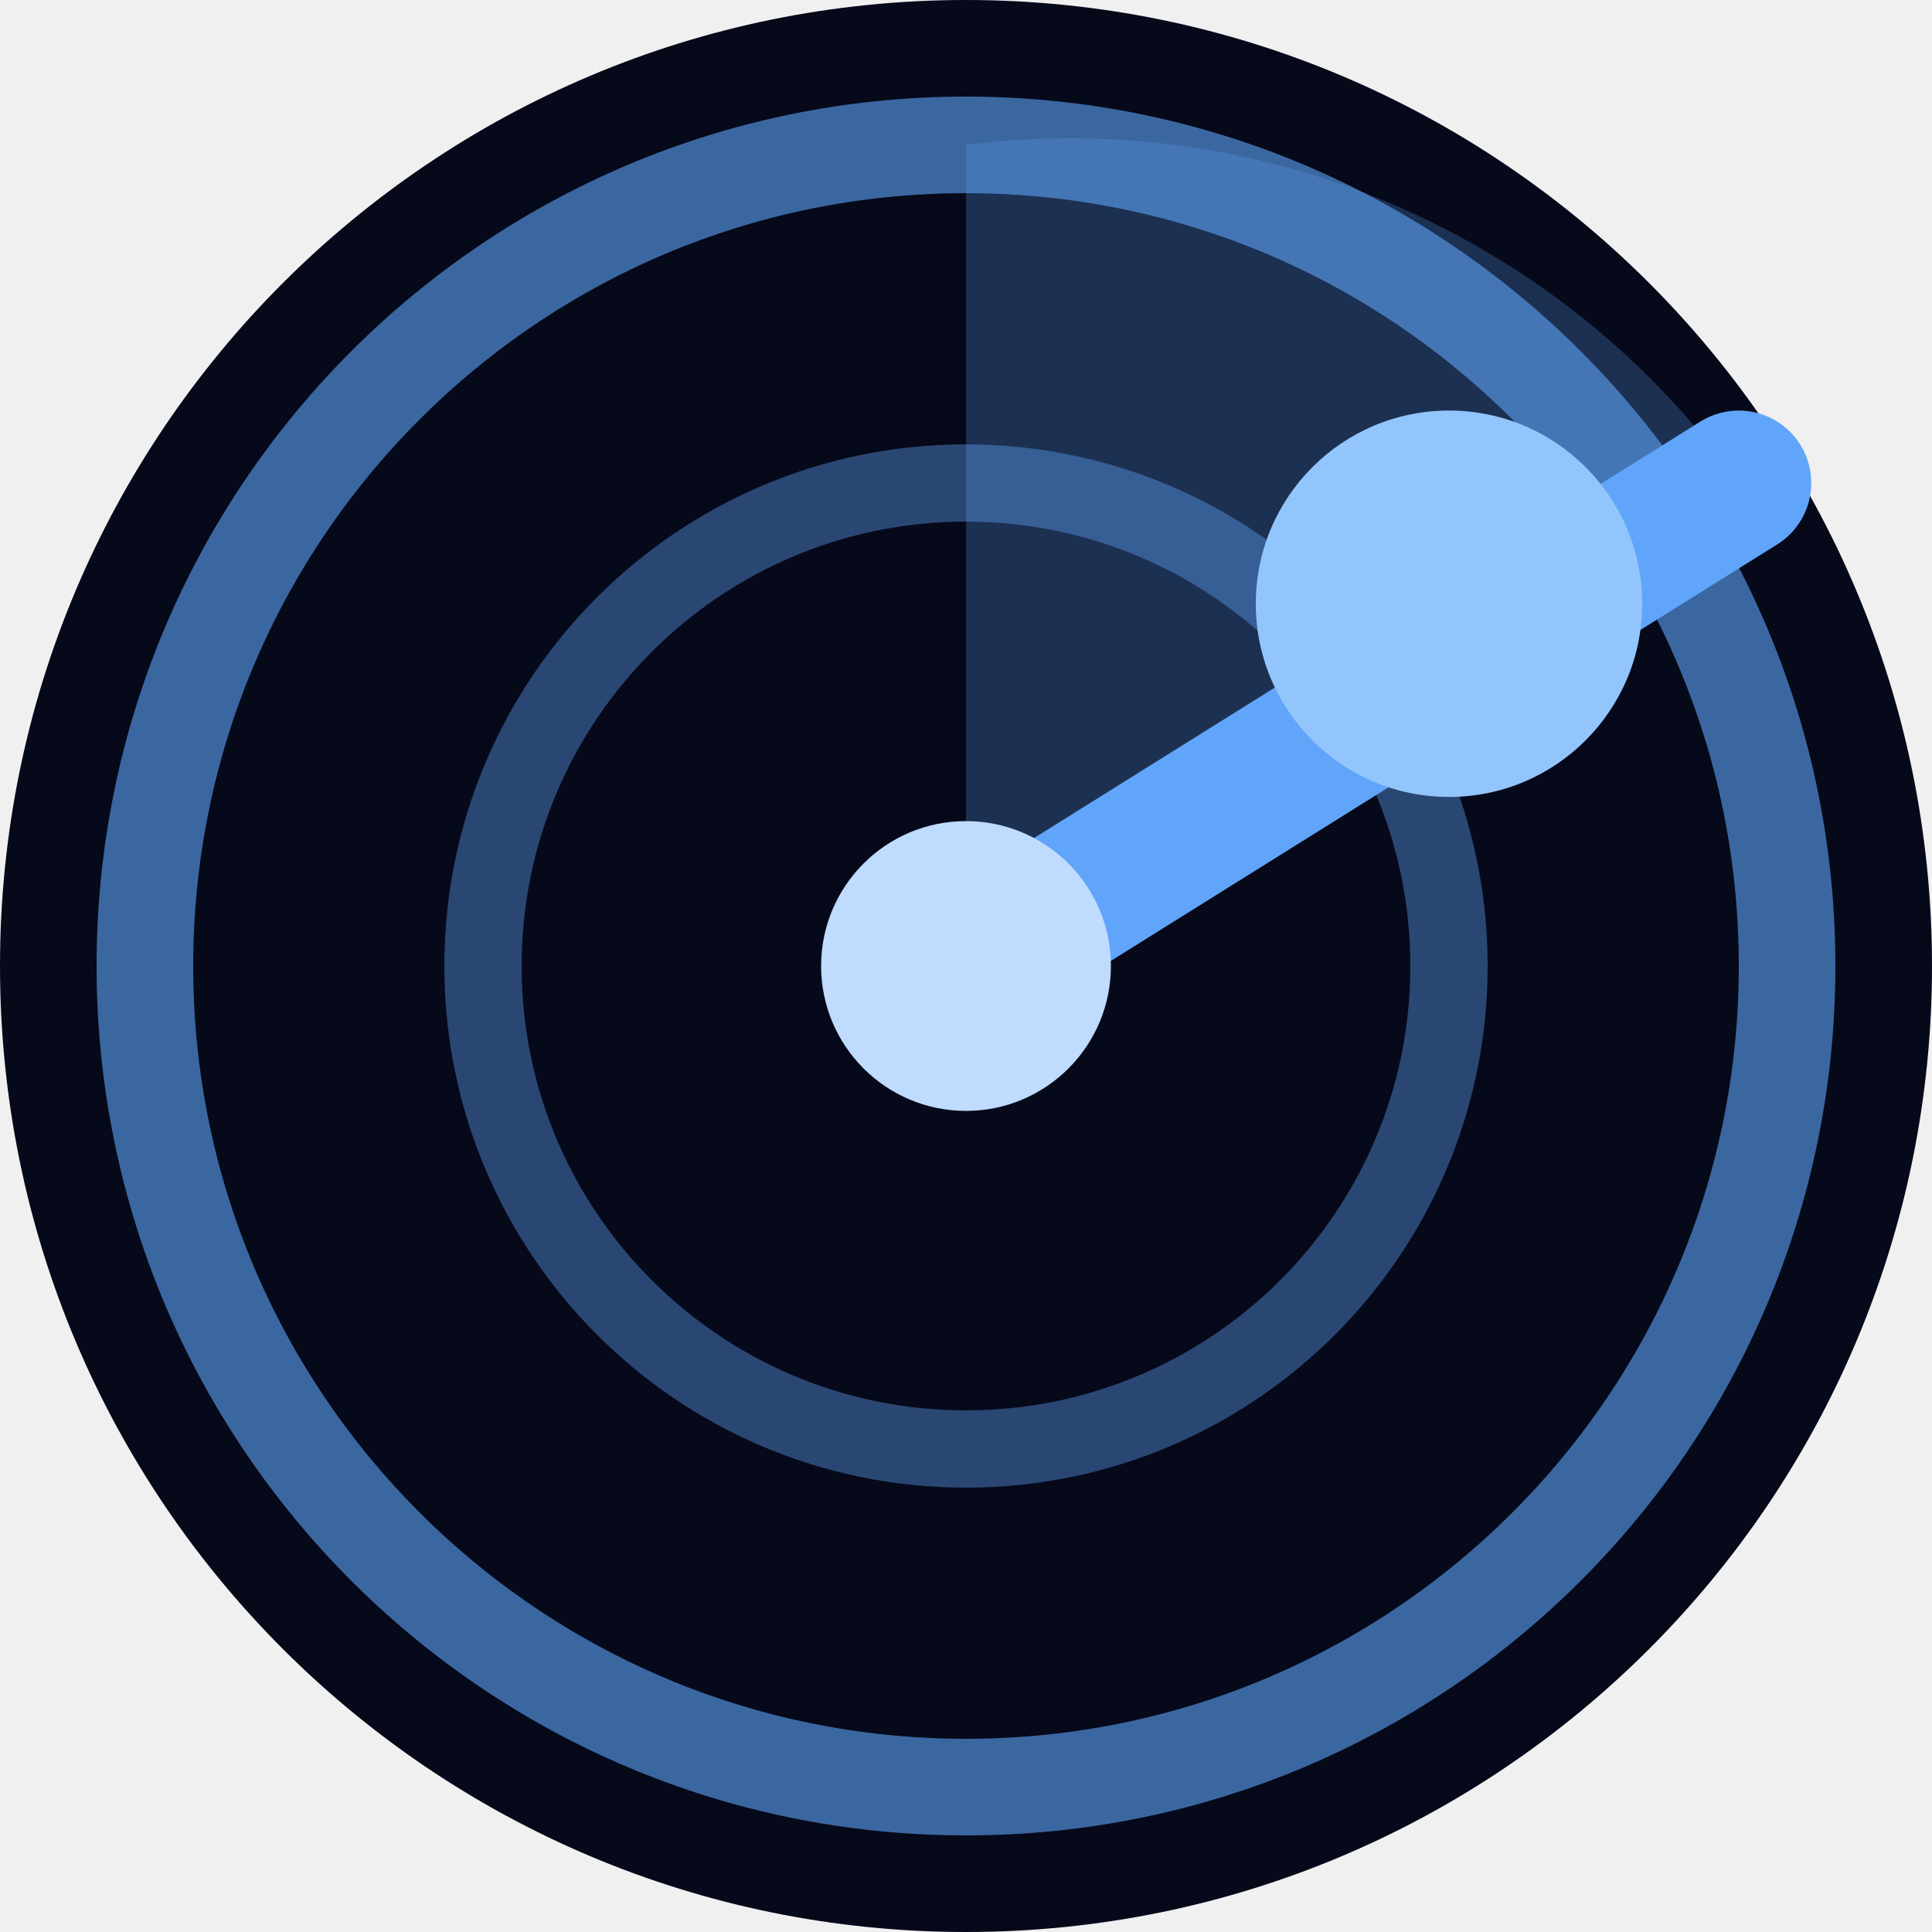
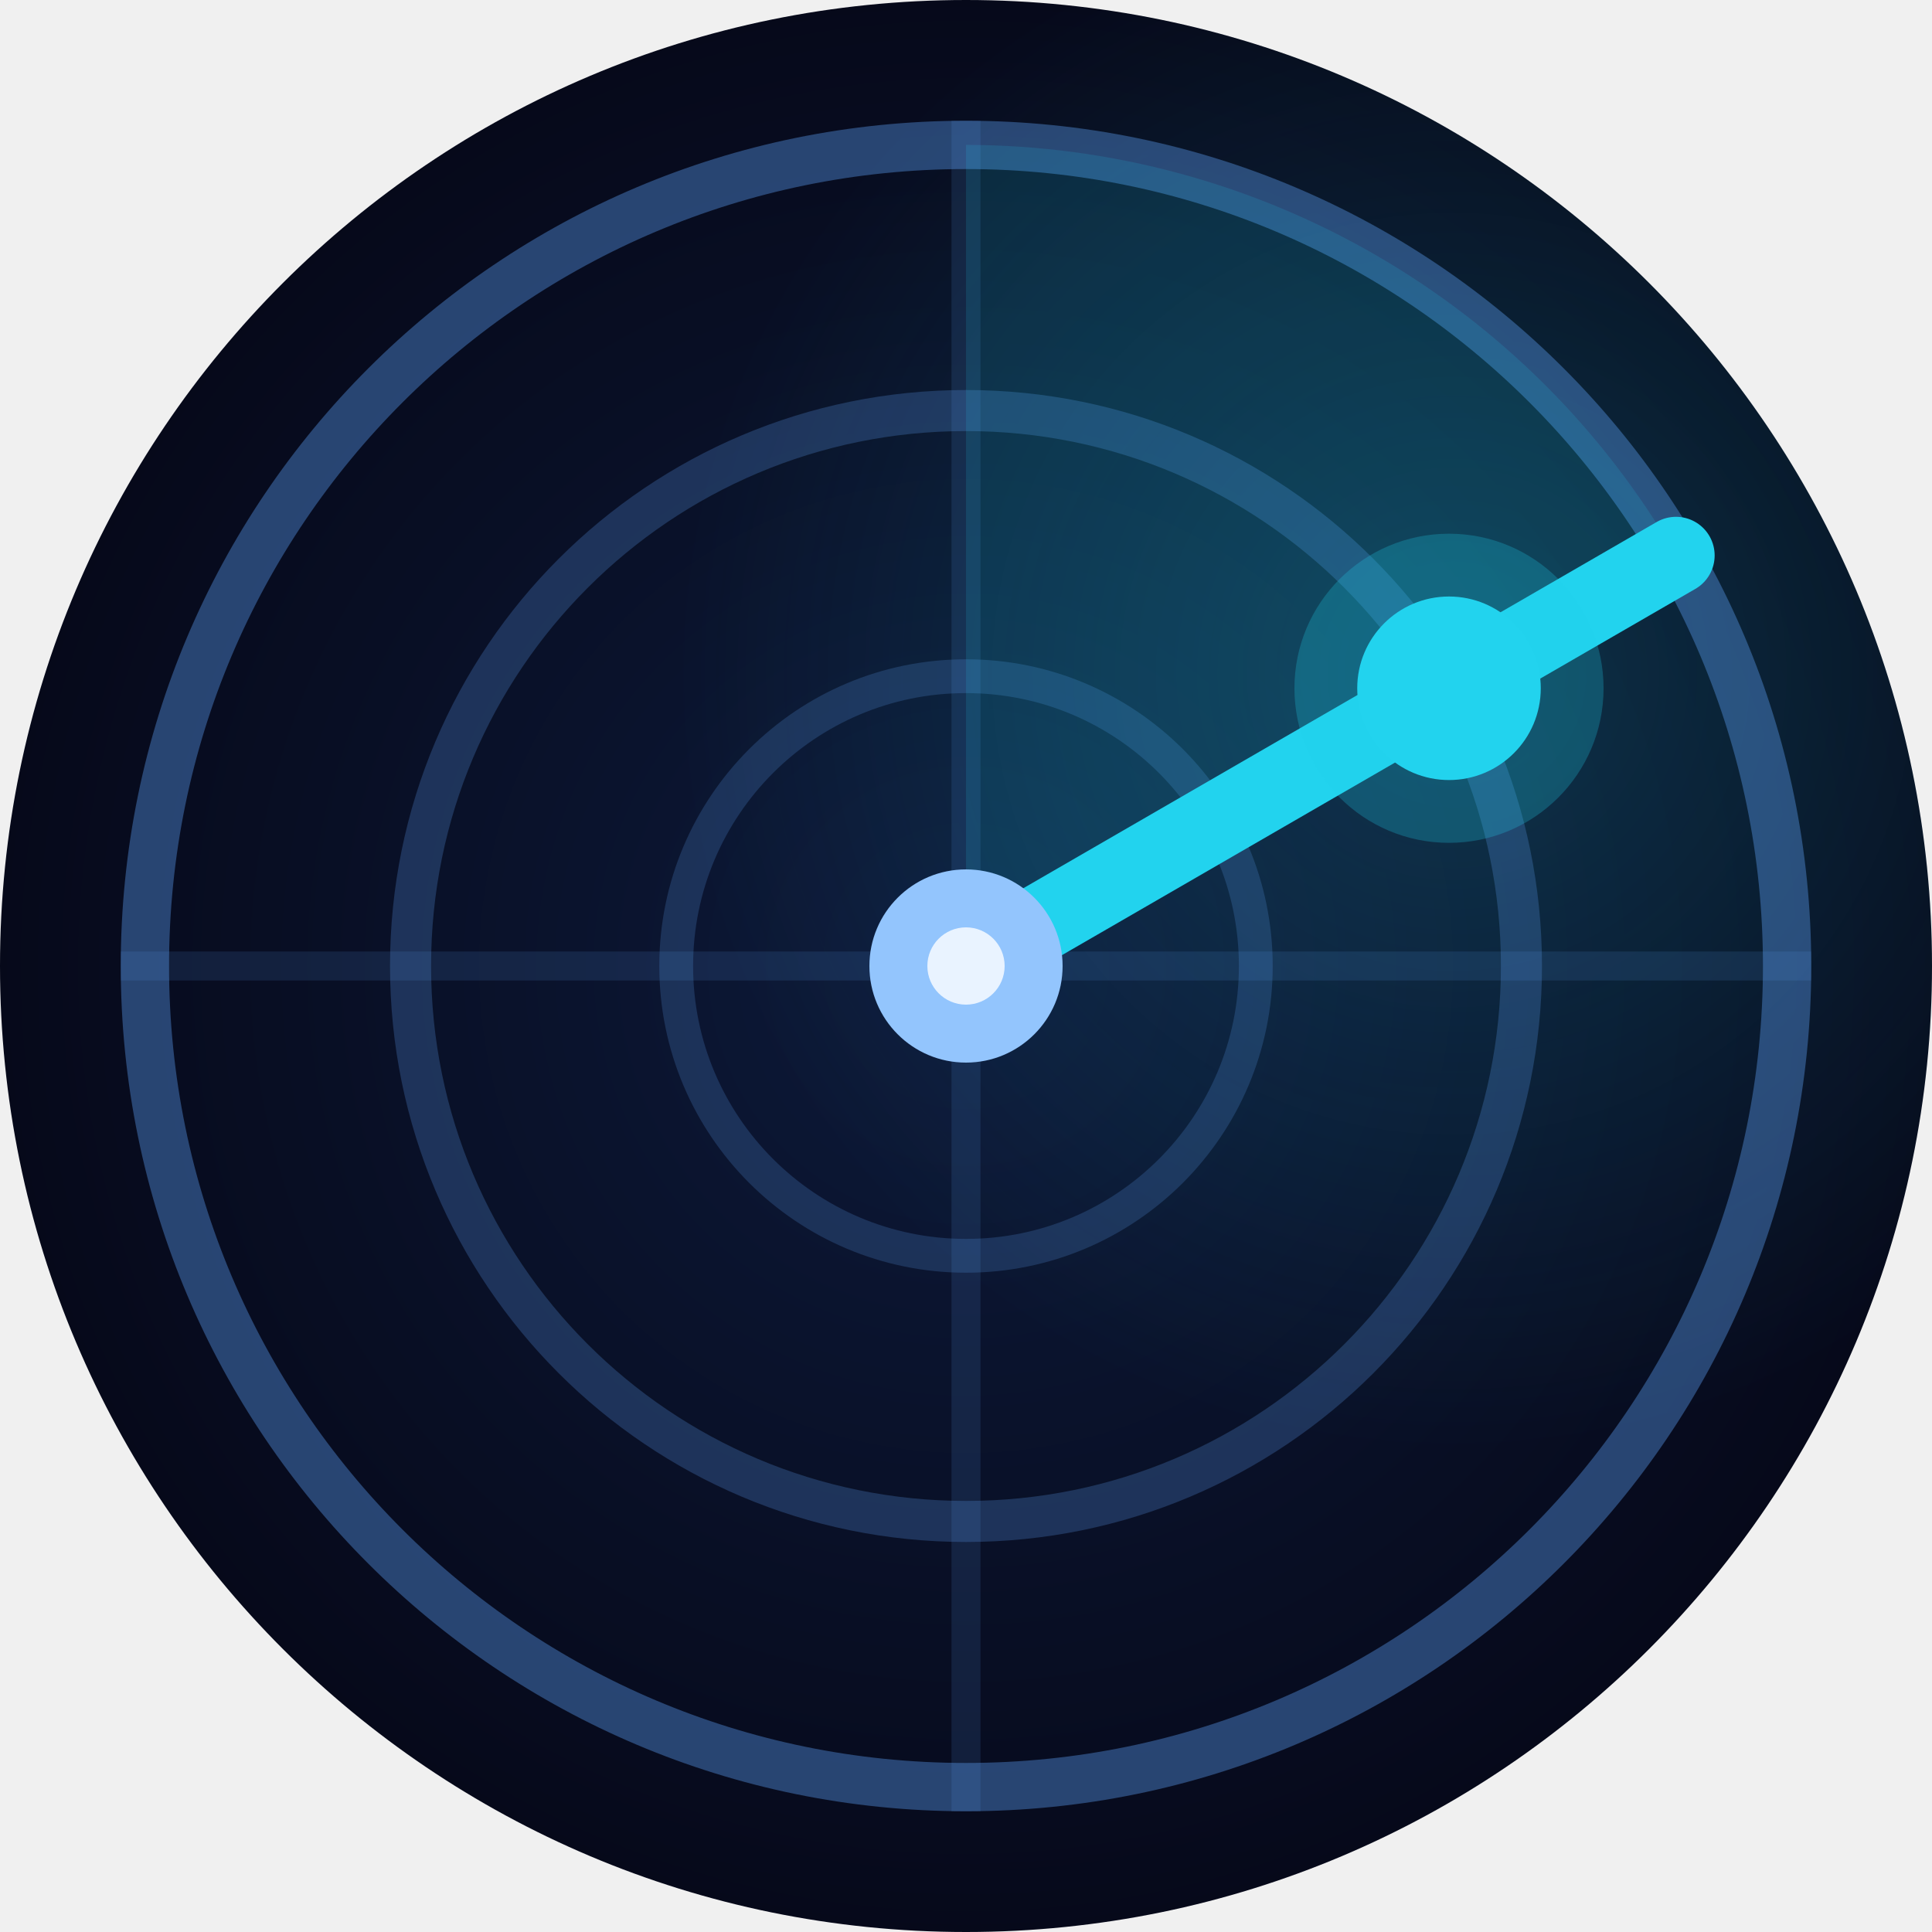
<svg xmlns="http://www.w3.org/2000/svg" viewBox="0 0 40 40" fill="none">
-   <circle cx="20" cy="20" r="20" fill="#06091a" />
-   <circle cx="20" cy="20" r="17" stroke="#60a5fa" stroke-opacity=".6" stroke-width="2" />
-   <circle cx="20" cy="20" r="10" stroke="#60a5fa" stroke-opacity=".4" stroke-width="1.6" />
-   <path d="M20 20 L36 10 A17 17 0 0 0 20 3 Z" fill="#60a5fa" fill-opacity=".25" />
-   <line x1="20" y1="20" x2="36" y2="10" stroke="#60a5fa" stroke-width="3" stroke-linecap="round" />
-   <circle cx="30" cy="12.5" r="4" fill="#93c5fd" />
-   <circle cx="20" cy="20" r="3" fill="#bfdbfe" />
+   <defs>
+     <radialGradient id="bg" cx="50%" cy="50%" r="50%">
+       <stop offset="0%" stop-color="#0d1a3a" />
+       <stop offset="100%" stop-color="#06091a" />
+     </radialGradient>
+     <radialGradient id="glow" cx="75%" cy="35%" r="40%">
+       <stop offset="0%" stop-color="#22d3ee" stop-opacity=".18" />
+       <stop offset="100%" stop-color="#22d3ee" stop-opacity="0" />
+     </radialGradient>
+   </defs>
+   <circle cx="20" cy="20" r="20" fill="url(#bg)" />
+   <circle cx="20" cy="20" r="20" fill="url(#glow)" />
+   <circle cx="20" cy="20" r="17" stroke="#60a5fa" stroke-opacity=".38" stroke-width="1" />
+   <circle cx="20" cy="20" r="11.5" stroke="#60a5fa" stroke-opacity=".24" stroke-width=".85" />
+   <circle cx="20" cy="20" r="6" stroke="#60a5fa" stroke-opacity=".2" stroke-width=".7" />
+   <line x1="20" y1="2.5" x2="20" y2="37.5" stroke="#60a5fa" stroke-opacity=".13" stroke-width=".6" />
+   <line x1="2.5" y1="20" x2="37.5" y2="20" stroke="#60a5fa" stroke-opacity=".13" stroke-width=".6" />
+   <path d="M20,20 L20,3 A17,17 0 0,1 34.7,11.5 Z" fill="#22d3ee" fill-opacity=".14" />
+   <line x1="20" y1="20" x2="34.7" y2="11.5" stroke="#22d3ee" stroke-width="1.6" stroke-linecap="round" />
+   <circle cx="30" cy="14.25" r="3.2" fill="#22d3ee" fill-opacity=".25" />
+   <circle cx="30" cy="14.25" r="1.9" fill="#22d3ee" />
+   <circle cx="20" cy="20" r="2" fill="#93c5fd" />
+   <circle cx="20" cy="20" r=".8" fill="#fff" fill-opacity=".8" />
</svg>
